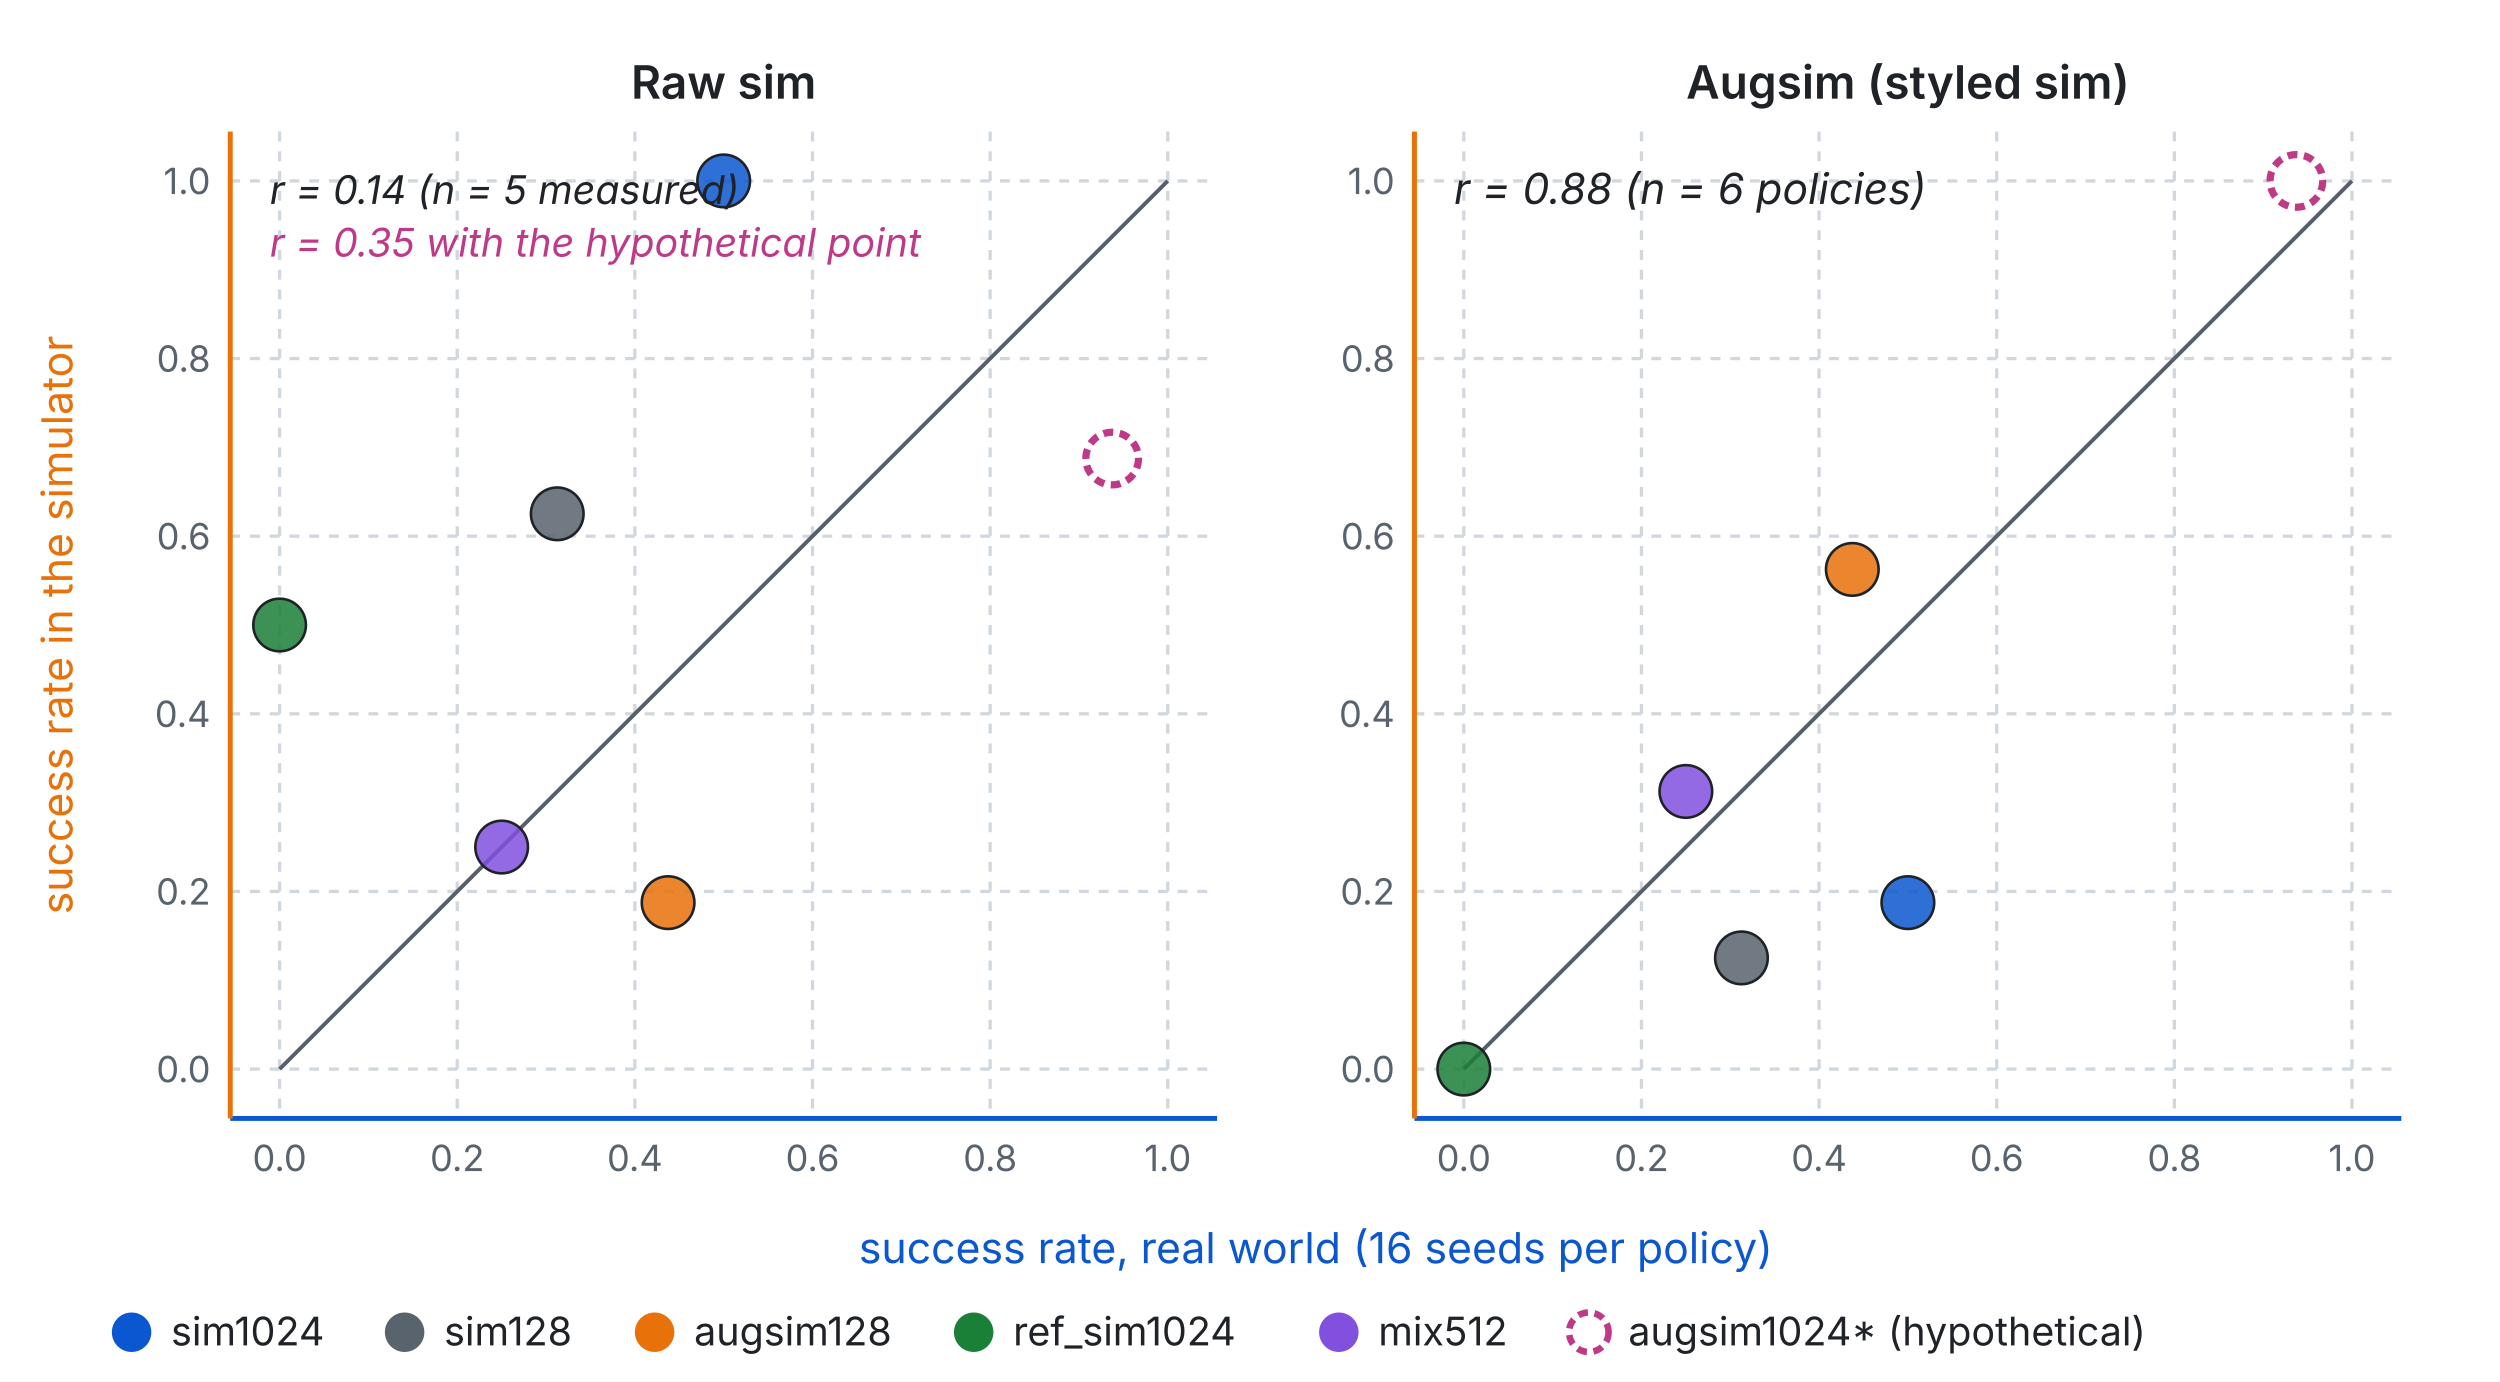
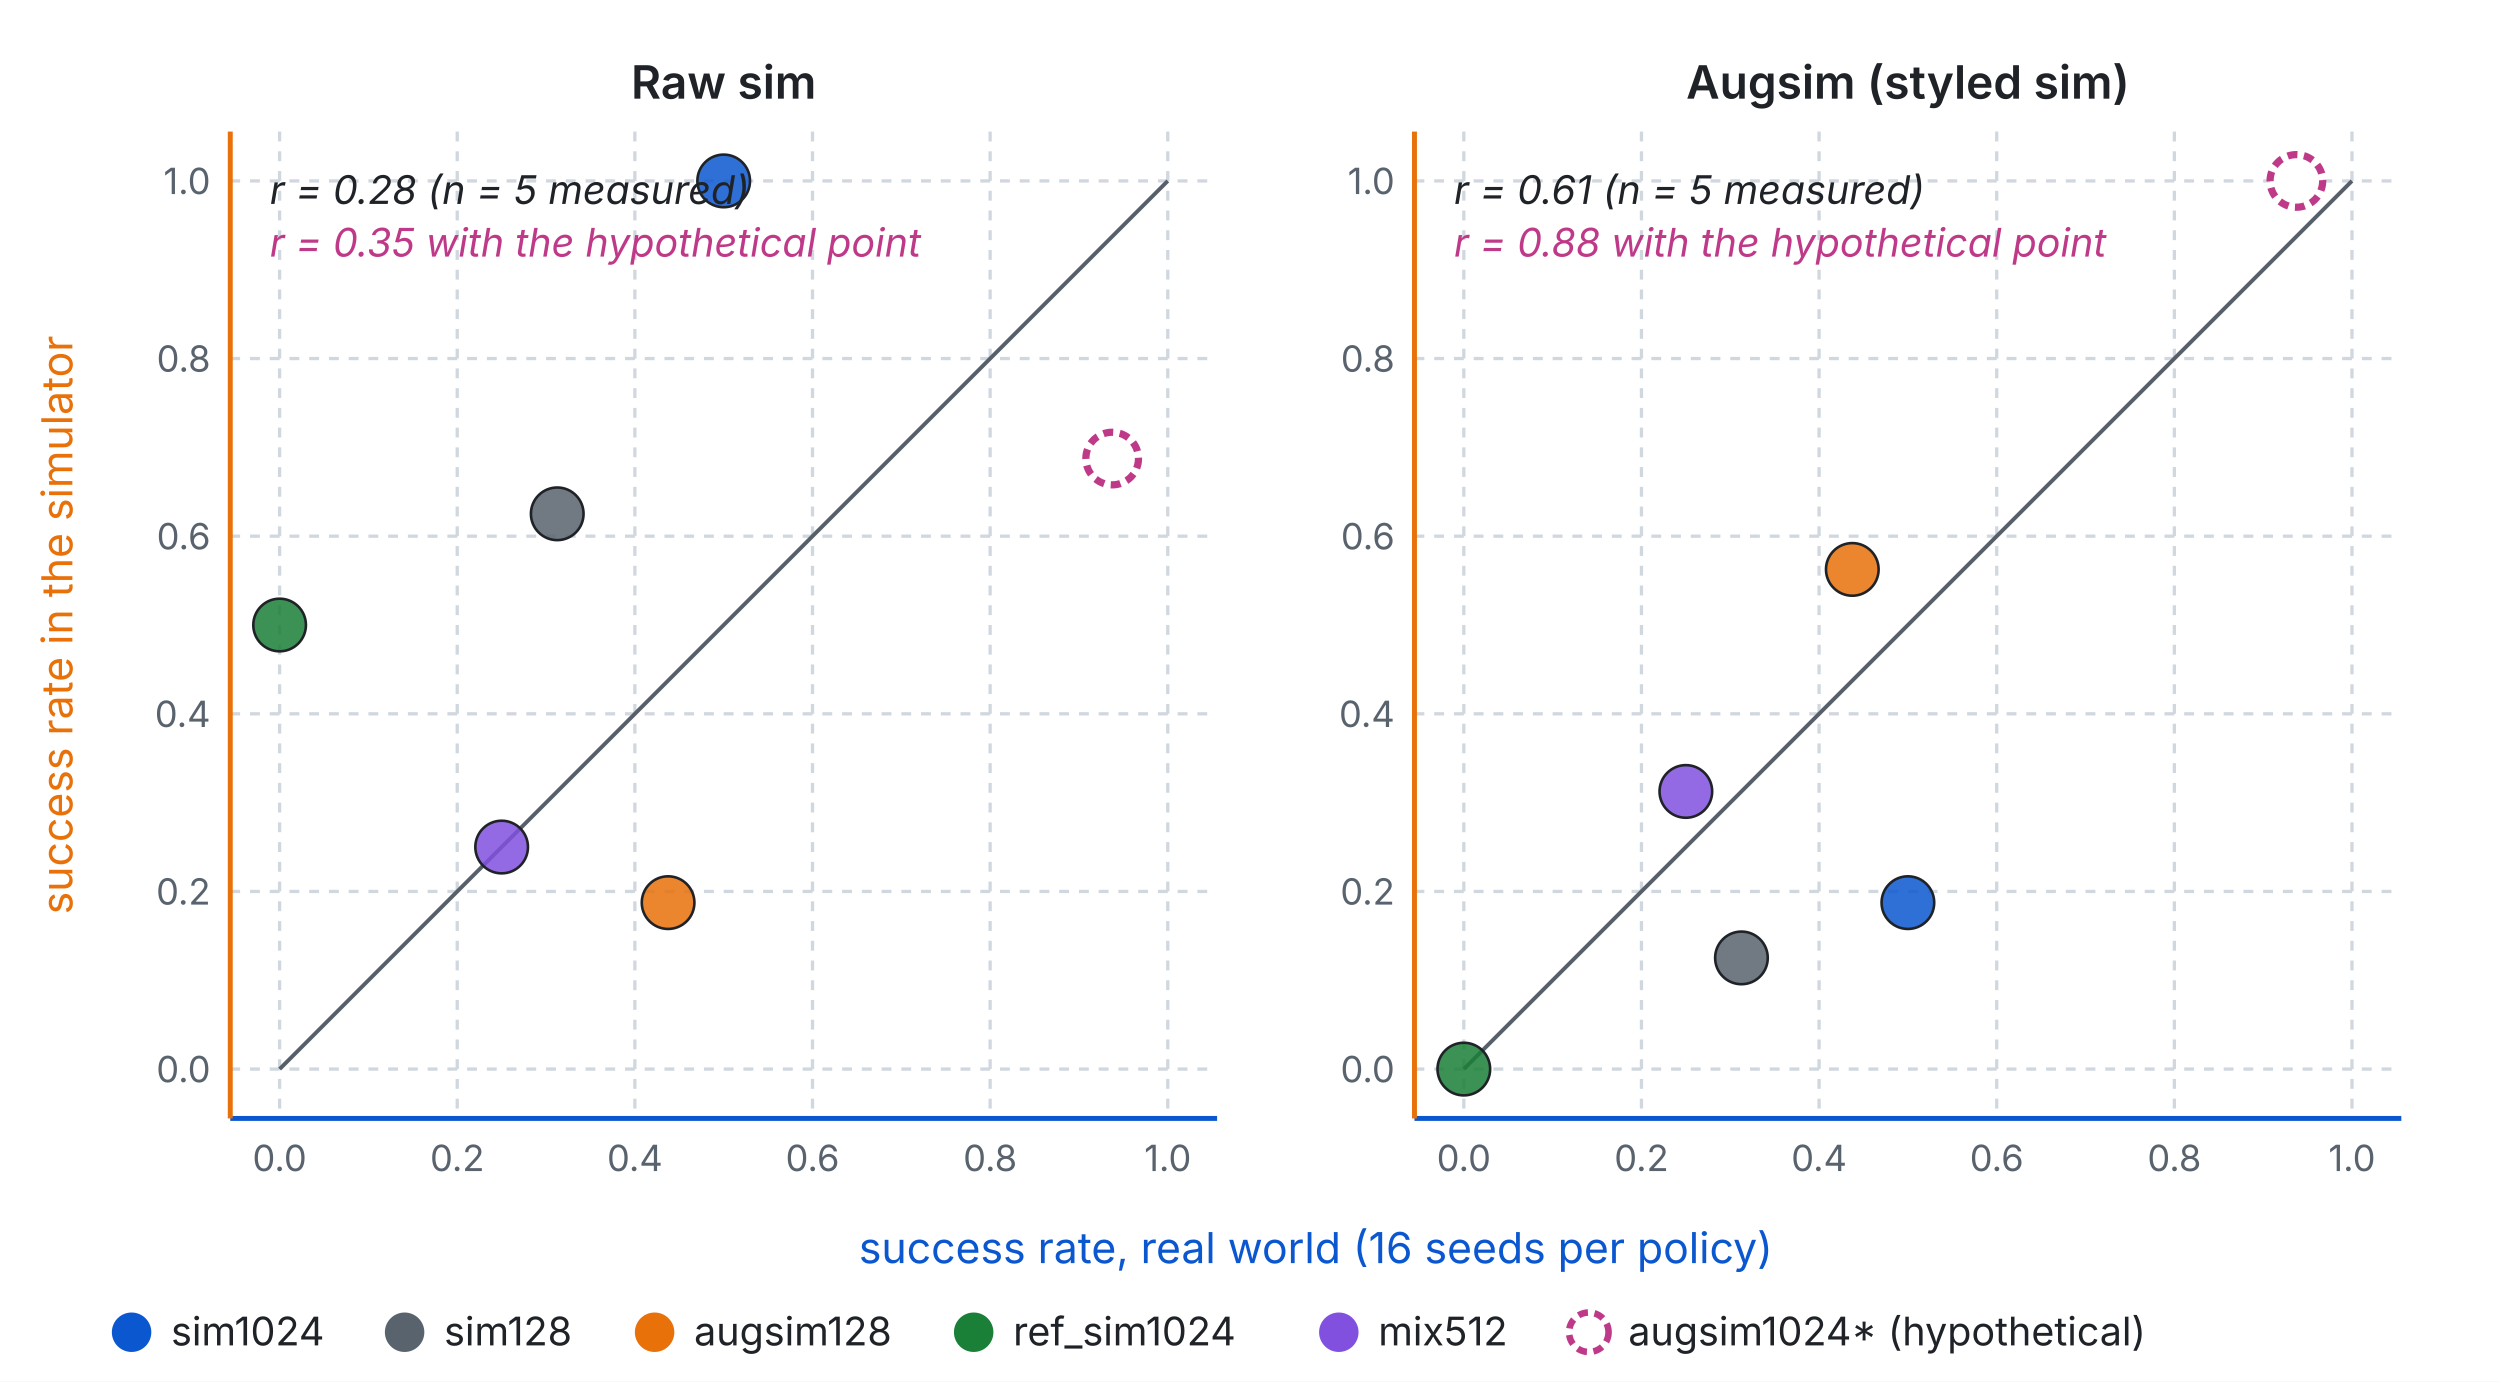
<svg xmlns="http://www.w3.org/2000/svg" viewBox="0 0 760 420" font-family="Inter,Arial,sans-serif">
  <rect width="760" height="420" fill="white" />
  <text x="220" y="30" text-anchor="middle" font-size="14" font-weight="600" fill="#1f2328">Raw sim</text>
  <line x1="85.0" x2="85.0" y1="40" y2="340" stroke="#d0d7de" stroke-dasharray="3 3" />
  <line x1="70" x2="370" y1="325.0" y2="325.0" stroke="#d0d7de" stroke-dasharray="3 3" />
  <text x="85.0" y="356" text-anchor="middle" font-size="11" fill="#59636e">0.0</text>
  <text x="64" y="329.0" text-anchor="end" font-size="11" fill="#59636e">0.0</text>
  <line x1="139.0" x2="139.0" y1="40" y2="340" stroke="#d0d7de" stroke-dasharray="3 3" />
  <line x1="70" x2="370" y1="271.0" y2="271.0" stroke="#d0d7de" stroke-dasharray="3 3" />
  <text x="139.0" y="356" text-anchor="middle" font-size="11" fill="#59636e">0.2</text>
  <text x="64" y="275.0" text-anchor="end" font-size="11" fill="#59636e">0.2</text>
  <line x1="193.0" x2="193.0" y1="40" y2="340" stroke="#d0d7de" stroke-dasharray="3 3" />
  <line x1="70" x2="370" y1="217.0" y2="217.0" stroke="#d0d7de" stroke-dasharray="3 3" />
  <text x="193.0" y="356" text-anchor="middle" font-size="11" fill="#59636e">0.4</text>
  <text x="64" y="221.0" text-anchor="end" font-size="11" fill="#59636e">0.4</text>
  <line x1="247.0" x2="247.0" y1="40" y2="340" stroke="#d0d7de" stroke-dasharray="3 3" />
  <line x1="70" x2="370" y1="163.0" y2="163.0" stroke="#d0d7de" stroke-dasharray="3 3" />
  <text x="247.0" y="356" text-anchor="middle" font-size="11" fill="#59636e">0.6</text>
  <text x="64" y="167.0" text-anchor="end" font-size="11" fill="#59636e">0.6</text>
  <line x1="301.0" x2="301.0" y1="40" y2="340" stroke="#d0d7de" stroke-dasharray="3 3" />
  <line x1="70" x2="370" y1="109.0" y2="109.0" stroke="#d0d7de" stroke-dasharray="3 3" />
  <text x="301.0" y="356" text-anchor="middle" font-size="11" fill="#59636e">0.8</text>
  <text x="64" y="113.0" text-anchor="end" font-size="11" fill="#59636e">0.8</text>
  <line x1="355.0" x2="355.0" y1="40" y2="340" stroke="#d0d7de" stroke-dasharray="3 3" />
  <line x1="70" x2="370" y1="55.0" y2="55.0" stroke="#d0d7de" stroke-dasharray="3 3" />
  <text x="355.0" y="356" text-anchor="middle" font-size="11" fill="#59636e">1.0</text>
  <text x="64" y="59.0" text-anchor="end" font-size="11" fill="#59636e">1.0</text>
  <line x1="70" x2="370" y1="340" y2="340" stroke="#0b57d0" stroke-width="1.5" />
  <line x1="70" x2="70" y1="40" y2="340" stroke="#e8710a" stroke-width="1.5" />
  <line x1="85.0" x2="355.0" y1="325.0" y2="55.0" stroke="#57606a" stroke-width="1.2" />
  <circle cx="220.0" cy="55.0" r="8" fill="#0b57d0" fill-opacity="0.85" stroke="#1f2328" stroke-width="0.8" />
  <circle cx="169.4" cy="156.2" r="8" fill="#59636e" fill-opacity="0.85" stroke="#1f2328" stroke-width="0.8" />
  <circle cx="203.1" cy="274.4" r="8" fill="#e8710a" fill-opacity="0.85" stroke="#1f2328" stroke-width="0.8" />
  <circle cx="85.0" cy="190.0" r="8" fill="#1a7f37" fill-opacity="0.85" stroke="#1f2328" stroke-width="0.8" />
  <circle cx="152.5" cy="257.5" r="8" fill="#8250df" fill-opacity="0.85" stroke="#1f2328" stroke-width="0.8" />
  <circle cx="338.1" cy="139.4" r="8" fill="white" stroke="#bf3989" stroke-width="2.2" stroke-dasharray="3 2" />
-   <text x="82" y="62" font-size="12" font-style="italic" fill="#1f2328">r = 0.14 (n = 5 measured)</text>
+   <text x="82" y="62" font-size="12" font-style="italic" fill="#1f2328">r = 0.28 (n = 5 measured)</text>
  <text x="82" y="78" font-size="12" font-style="italic" fill="#bf3989">r = 0.35 with the hypothetical point</text>
  <text x="580" y="30" text-anchor="middle" font-size="14" font-weight="600" fill="#1f2328">Augsim (styled sim)</text>
  <line x1="445.0" x2="445.0" y1="40" y2="340" stroke="#d0d7de" stroke-dasharray="3 3" />
  <line x1="430" x2="730" y1="325.0" y2="325.0" stroke="#d0d7de" stroke-dasharray="3 3" />
  <text x="445.0" y="356" text-anchor="middle" font-size="11" fill="#59636e">0.0</text>
  <text x="424" y="329.0" text-anchor="end" font-size="11" fill="#59636e">0.0</text>
  <line x1="499.0" x2="499.0" y1="40" y2="340" stroke="#d0d7de" stroke-dasharray="3 3" />
  <line x1="430" x2="730" y1="271.0" y2="271.0" stroke="#d0d7de" stroke-dasharray="3 3" />
  <text x="499.0" y="356" text-anchor="middle" font-size="11" fill="#59636e">0.2</text>
  <text x="424" y="275.0" text-anchor="end" font-size="11" fill="#59636e">0.2</text>
  <line x1="553.0" x2="553.0" y1="40" y2="340" stroke="#d0d7de" stroke-dasharray="3 3" />
  <line x1="430" x2="730" y1="217.0" y2="217.0" stroke="#d0d7de" stroke-dasharray="3 3" />
  <text x="553.0" y="356" text-anchor="middle" font-size="11" fill="#59636e">0.4</text>
  <text x="424" y="221.0" text-anchor="end" font-size="11" fill="#59636e">0.4</text>
  <line x1="607.0" x2="607.0" y1="40" y2="340" stroke="#d0d7de" stroke-dasharray="3 3" />
  <line x1="430" x2="730" y1="163.0" y2="163.0" stroke="#d0d7de" stroke-dasharray="3 3" />
  <text x="607.0" y="356" text-anchor="middle" font-size="11" fill="#59636e">0.6</text>
  <text x="424" y="167.0" text-anchor="end" font-size="11" fill="#59636e">0.6</text>
  <line x1="661.0" x2="661.0" y1="40" y2="340" stroke="#d0d7de" stroke-dasharray="3 3" />
  <line x1="430" x2="730" y1="109.0" y2="109.0" stroke="#d0d7de" stroke-dasharray="3 3" />
  <text x="661.0" y="356" text-anchor="middle" font-size="11" fill="#59636e">0.8</text>
  <text x="424" y="113.0" text-anchor="end" font-size="11" fill="#59636e">0.8</text>
  <line x1="715.0" x2="715.0" y1="40" y2="340" stroke="#d0d7de" stroke-dasharray="3 3" />
  <line x1="430" x2="730" y1="55.0" y2="55.0" stroke="#d0d7de" stroke-dasharray="3 3" />
  <text x="715.0" y="356" text-anchor="middle" font-size="11" fill="#59636e">1.0</text>
  <text x="424" y="59.0" text-anchor="end" font-size="11" fill="#59636e">1.0</text>
  <line x1="430" x2="730" y1="340" y2="340" stroke="#0b57d0" stroke-width="1.5" />
  <line x1="430" x2="430" y1="40" y2="340" stroke="#e8710a" stroke-width="1.5" />
  <line x1="445.0" x2="715.0" y1="325.0" y2="55.0" stroke="#57606a" stroke-width="1.2" />
  <circle cx="580.0" cy="274.4" r="8" fill="#0b57d0" fill-opacity="0.85" stroke="#1f2328" stroke-width="0.8" />
  <circle cx="529.4" cy="291.2" r="8" fill="#59636e" fill-opacity="0.85" stroke="#1f2328" stroke-width="0.8" />
  <circle cx="563.1" cy="173.1" r="8" fill="#e8710a" fill-opacity="0.85" stroke="#1f2328" stroke-width="0.8" />
  <circle cx="445.0" cy="325.0" r="8" fill="#1a7f37" fill-opacity="0.85" stroke="#1f2328" stroke-width="0.8" />
  <circle cx="512.5" cy="240.6" r="8" fill="#8250df" fill-opacity="0.85" stroke="#1f2328" stroke-width="0.8" />
  <circle cx="698.1" cy="55.0" r="8" fill="white" stroke="#bf3989" stroke-width="2.2" stroke-dasharray="3 2" />
-   <text x="442" y="62" font-size="13" font-style="italic" fill="#1f2328">r = 0.88  (n = 6 policies)</text>
+   <text x="442" y="62" font-size="12" font-style="italic" fill="#1f2328">r = 0.61 (n = 5 measured)</text>
+   <text x="442" y="78" font-size="12" font-style="italic" fill="#bf3989">r = 0.88 with the hypothetical point</text>
  <text x="400" y="384" text-anchor="middle" font-size="13" fill="#0b57d0">success rate, real world (16 seeds per policy)</text>
  <text x="22" y="190" transform="rotate(-90 22 190)" text-anchor="middle" font-size="13" fill="#e8710a">success rate in the simulator</text>
  <circle cx="40" cy="405" r="6" fill="#0b57d0" />
  <text x="52" y="409" font-size="12" fill="#1f2328">sim1024</text>
  <circle cx="123" cy="405" r="6" fill="#59636e" />
  <text x="135" y="409" font-size="12" fill="#1f2328">sim128</text>
  <circle cx="199" cy="405" r="6" fill="#e8710a" />
  <text x="211" y="409" font-size="12" fill="#1f2328">augsim128</text>
  <circle cx="296" cy="405" r="6" fill="#1a7f37" />
  <text x="308" y="409" font-size="12" fill="#1f2328">ref_sim1024</text>
  <circle cx="407" cy="405" r="6" fill="#8250df" />
  <text x="419" y="409" font-size="12" fill="#1f2328">mix512</text>
  <circle cx="483" cy="405" r="6" fill="white" stroke="#bf3989" stroke-width="2" stroke-dasharray="3 2" />
  <text x="495" y="409" font-size="12" fill="#1f2328">augsim1024* (hypothetical)</text>
</svg>
